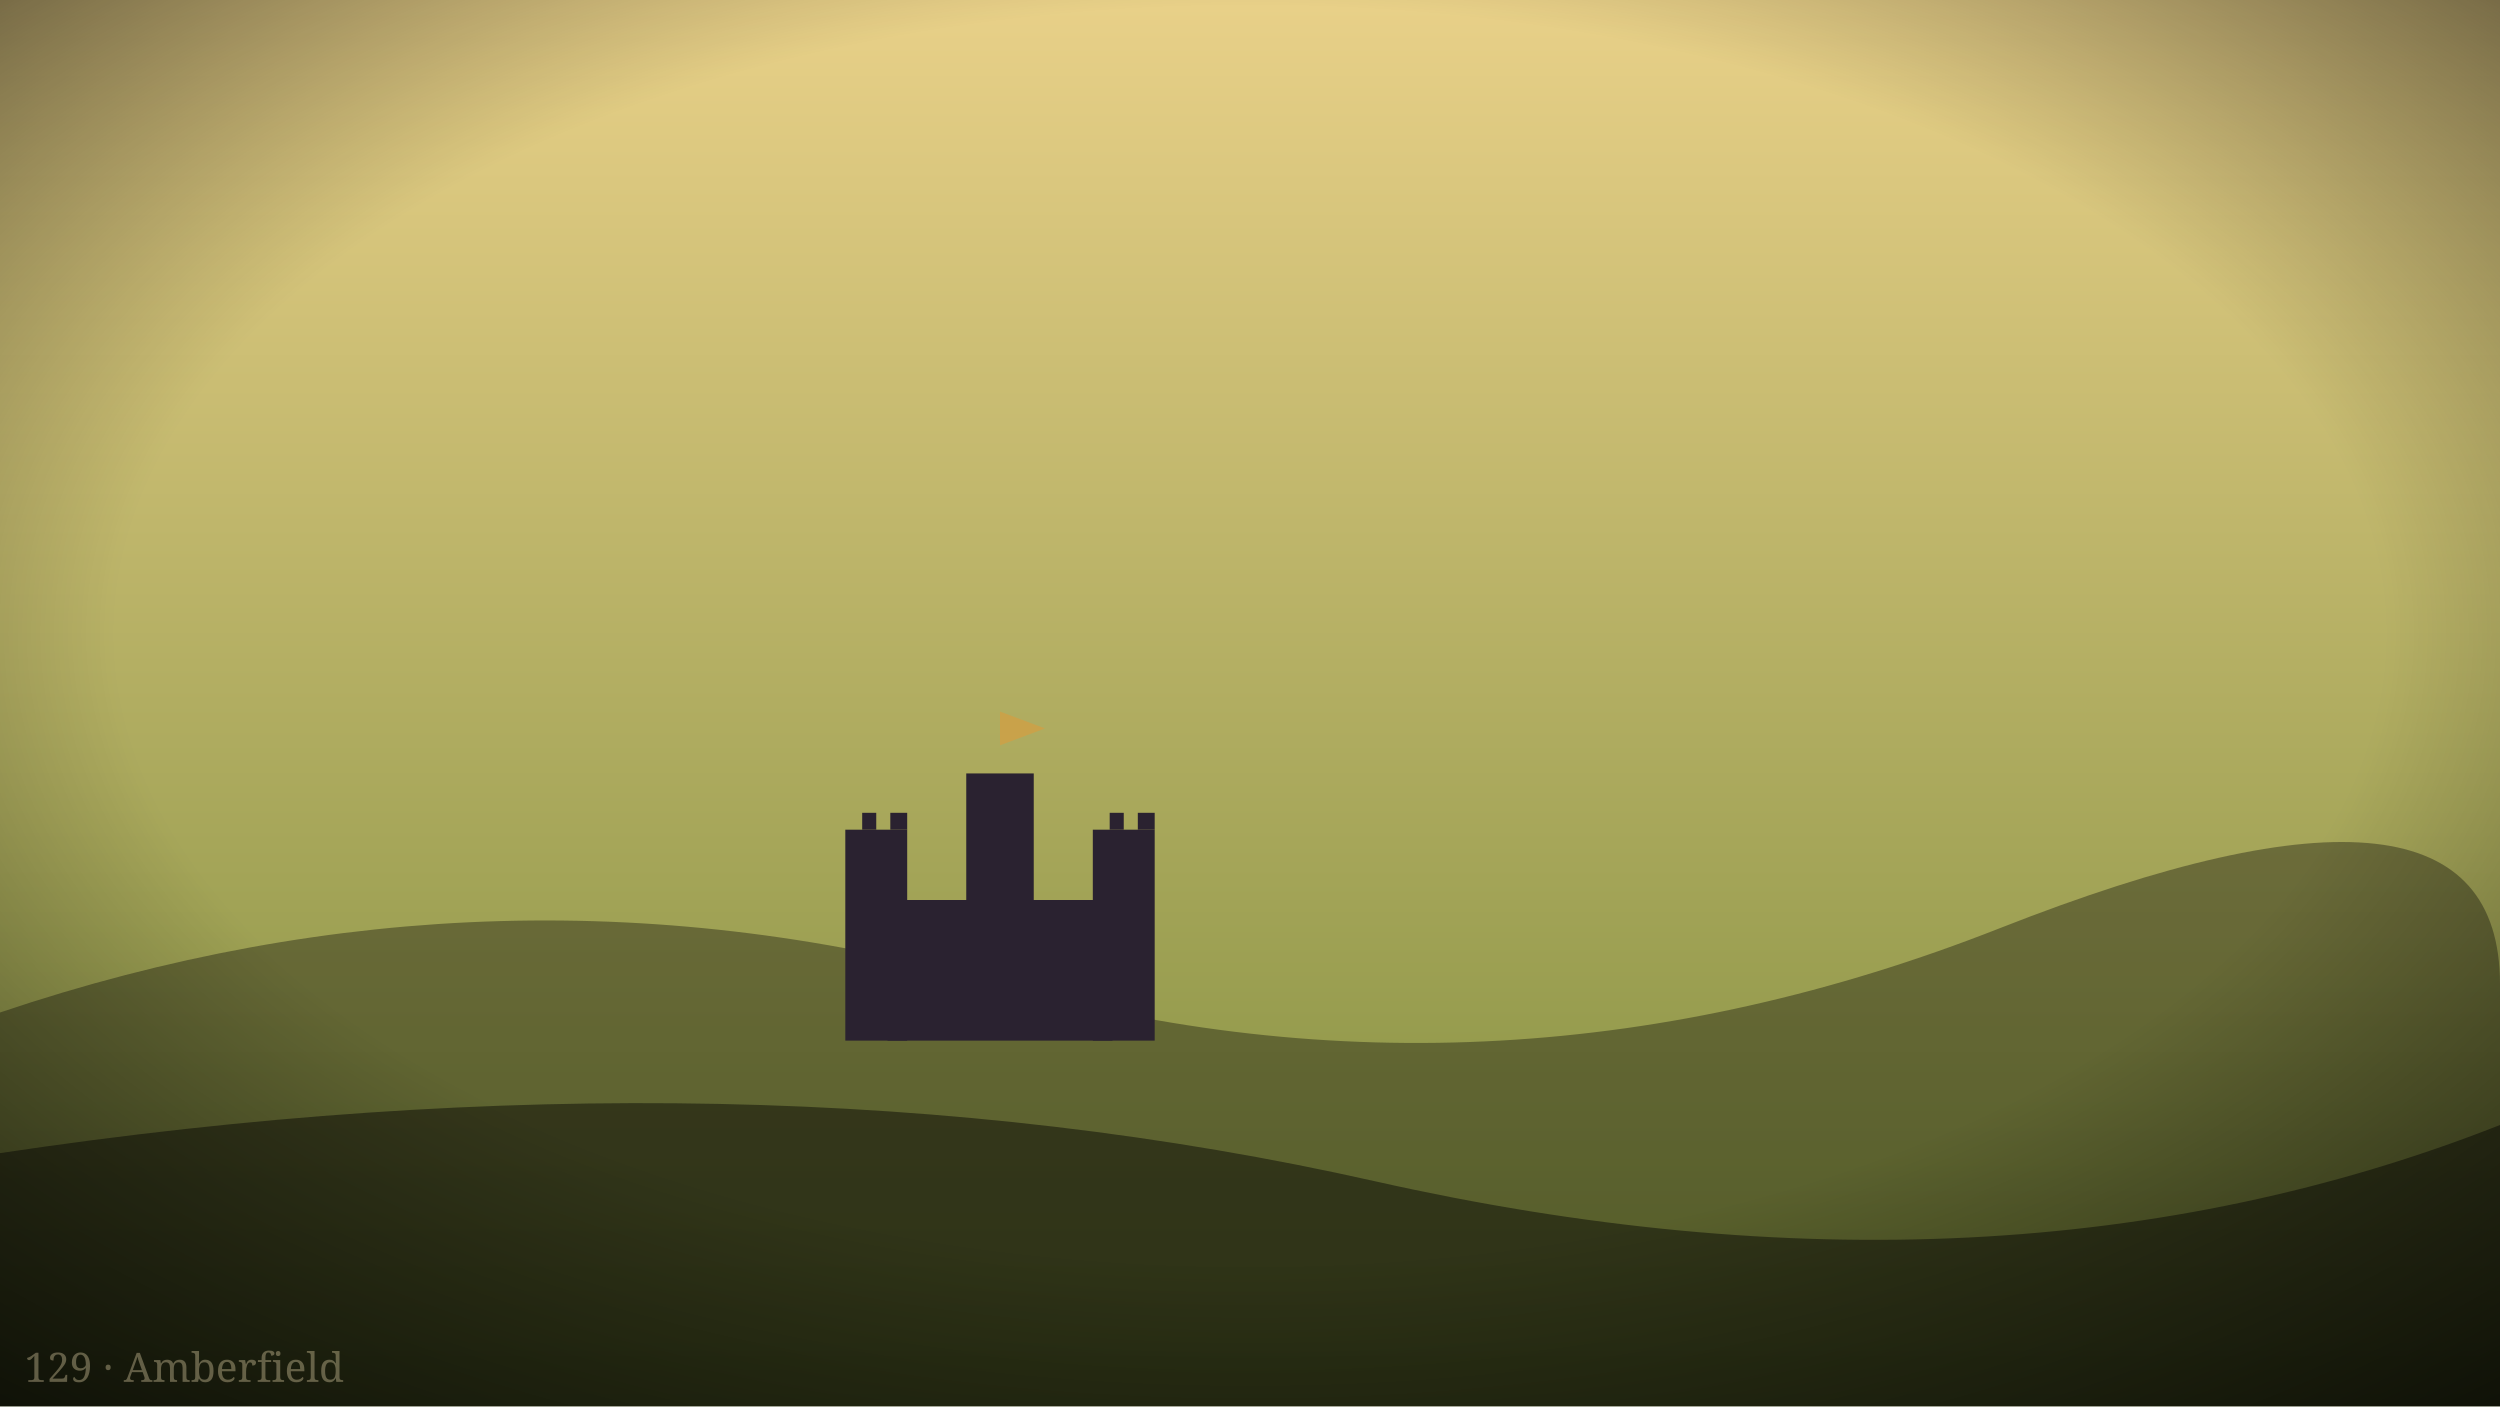
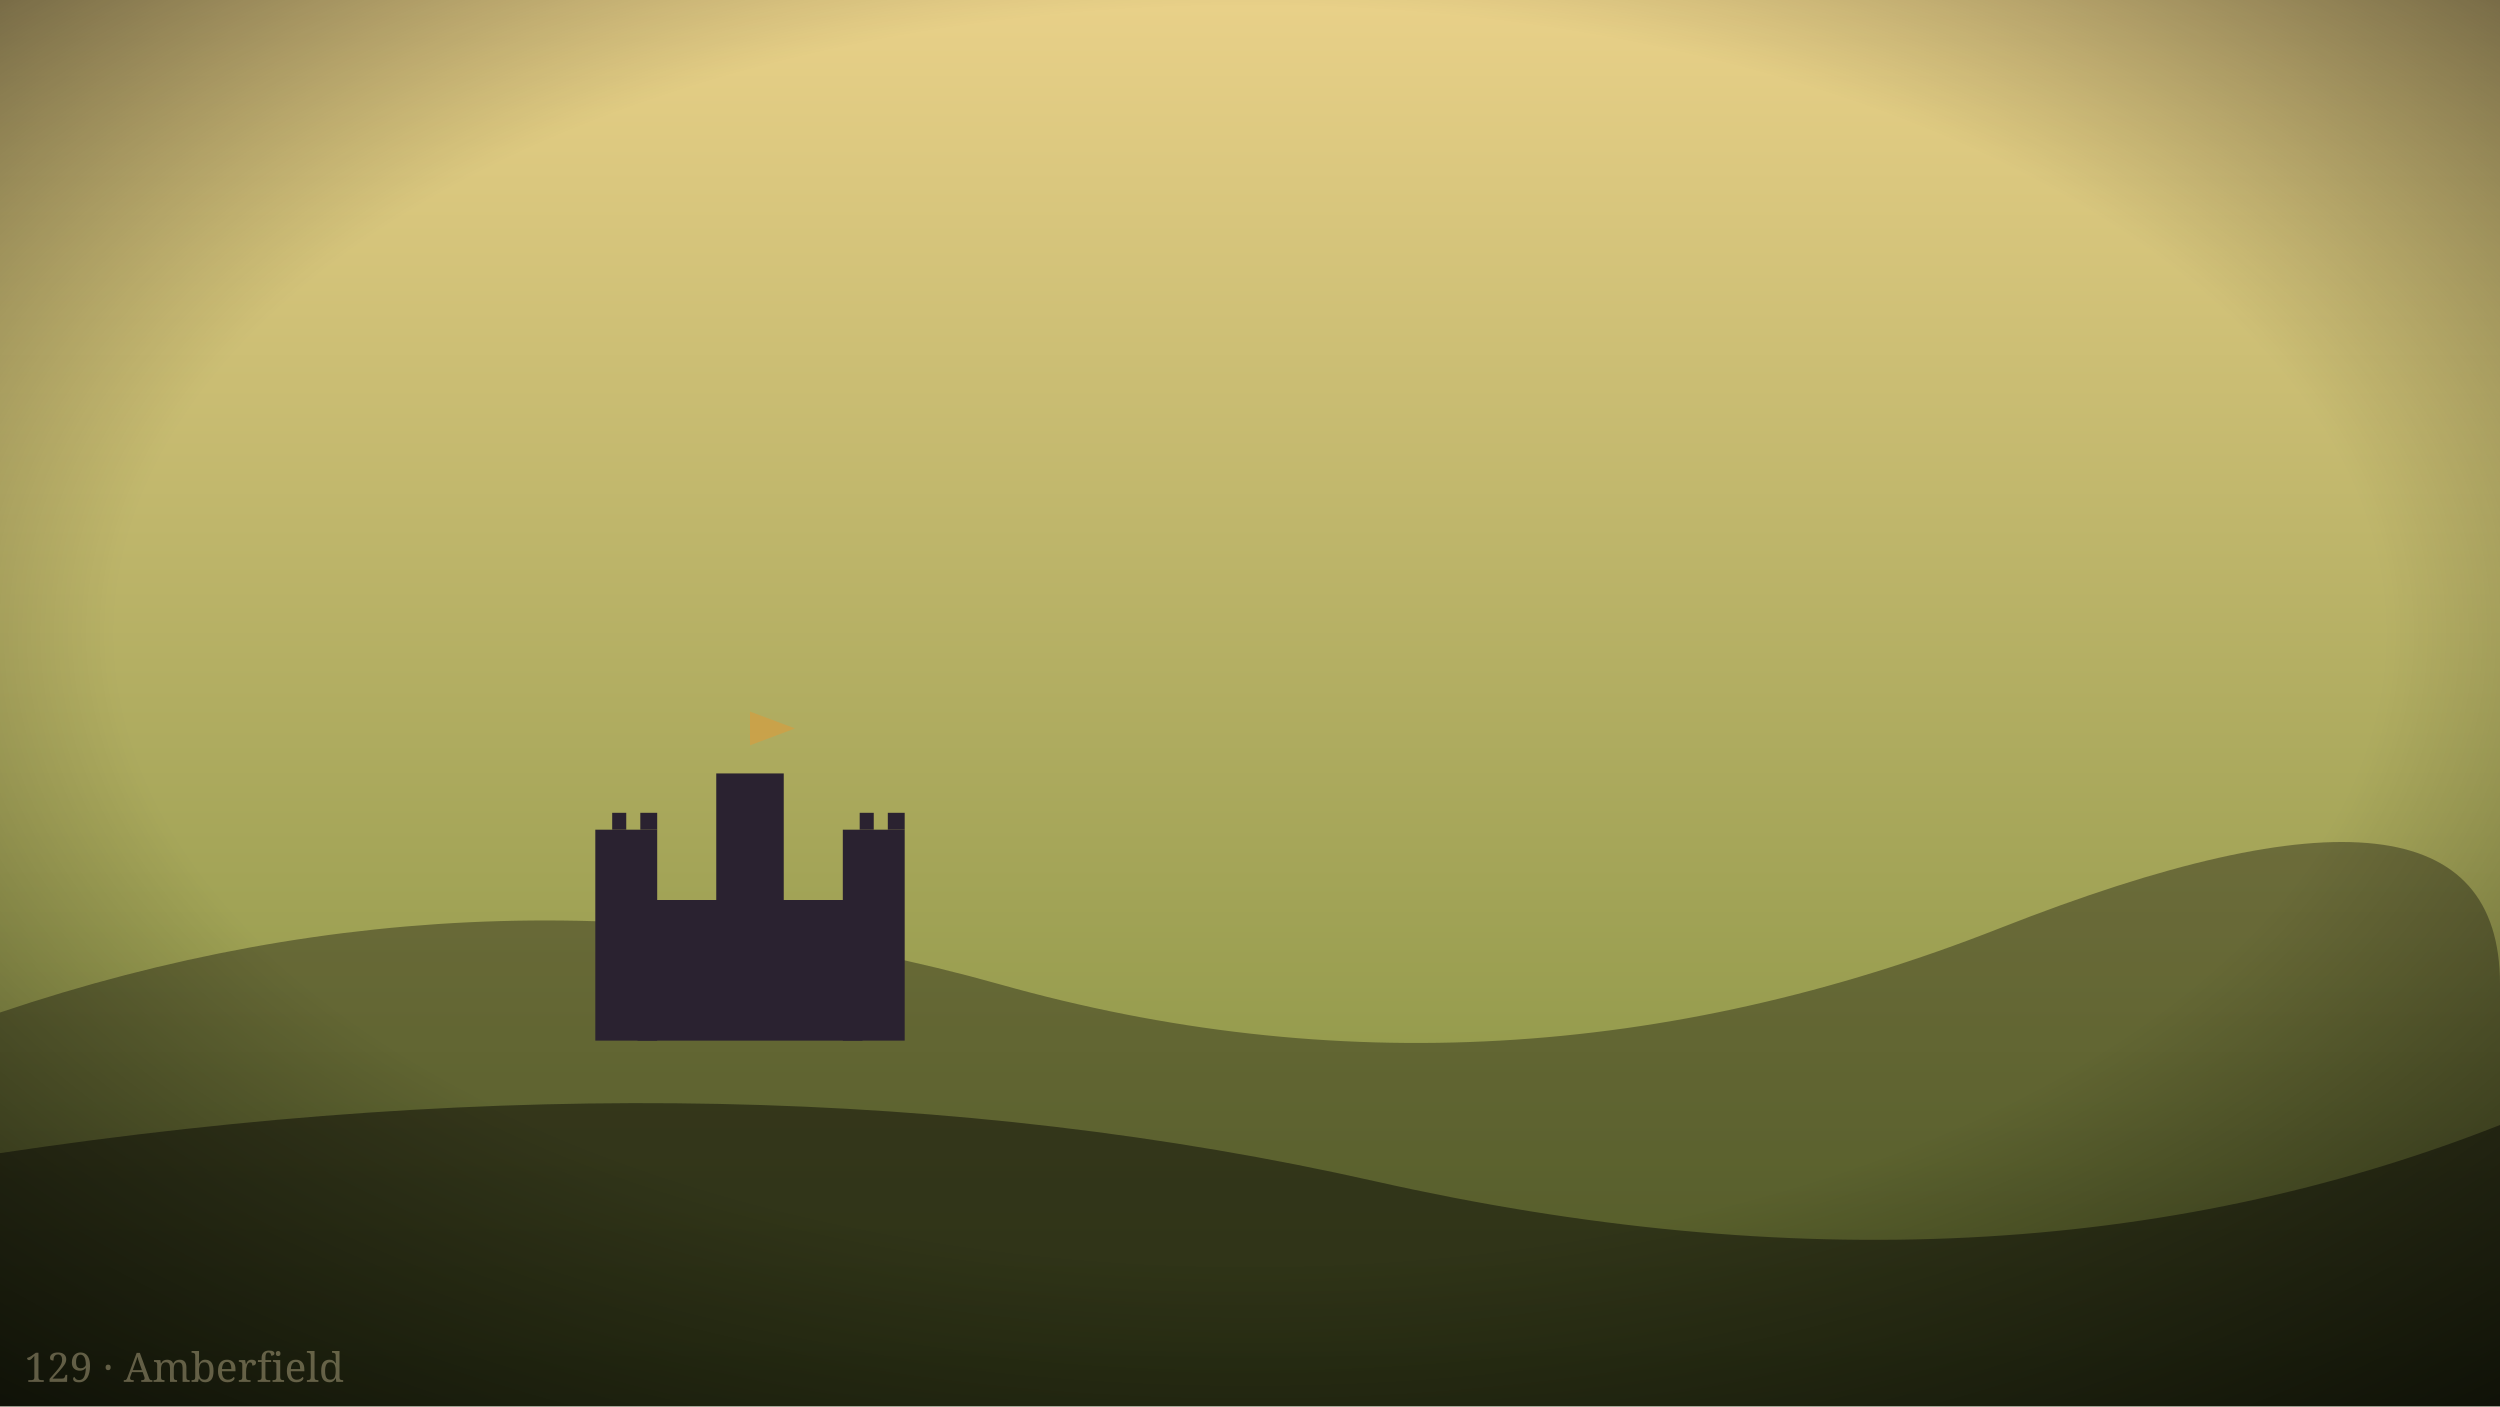
<svg xmlns="http://www.w3.org/2000/svg" viewBox="0 0 800 450" width="800" height="450">
  <defs>
    <linearGradient id="g" x1="0" y1="0" x2="0" y2="1">
      <stop offset="0" stop-color="#e8d088" />
      <stop offset="1" stop-color="#7a8a3a" />
    </linearGradient>
    <radialGradient id="v" cx="0.5" cy="0.45" r="0.75">
      <stop offset="0.6" stop-color="#000" stop-opacity="0" />
      <stop offset="1" stop-color="#000" stop-opacity="0.65" />
    </radialGradient>
  </defs>
  <rect width="800" height="450" fill="url(#g)" />
  <path d="M0 324 Q 160 270 320 315 T 640 297 T 800 315 V 450 H 0 Z" fill="#000" fill-opacity="0.35" />
  <path d="M0 369 Q 240 333 440 378 T 800 360 V 450 H 0 Z" fill="#000" fill-opacity="0.45" />
-   <g transform="translate(320 315) scale(0.9)" fill="#2a2230">
+   <g transform="translate(240 315) scale(0.9)" fill="#2a2230">
    <rect x="-40" y="-30" width="80" height="50" />
    <rect x="-55" y="-55" width="22" height="75" />
    <rect x="33" y="-55" width="22" height="75" />
    <rect x="-12" y="-75" width="24" height="45" />
    <path d="M-55 -55 h6 v-6 h5 v6 h5 v-6 h6 v6 M33 -55 h6 v-6 h5 v6 h5 v-6 h6 v6" />
    <path d="M0 -75 v-22 l16 6 -16 6" fill="#c9a24a" />
  </g>
  <rect width="800" height="450" fill="url(#v)" />
  <text x="7.8" y="442.2" font-family="Georgia,serif" font-size="13" fill="#f3e3b5" fill-opacity="0.35">129 · Amberfield</text>
</svg>
